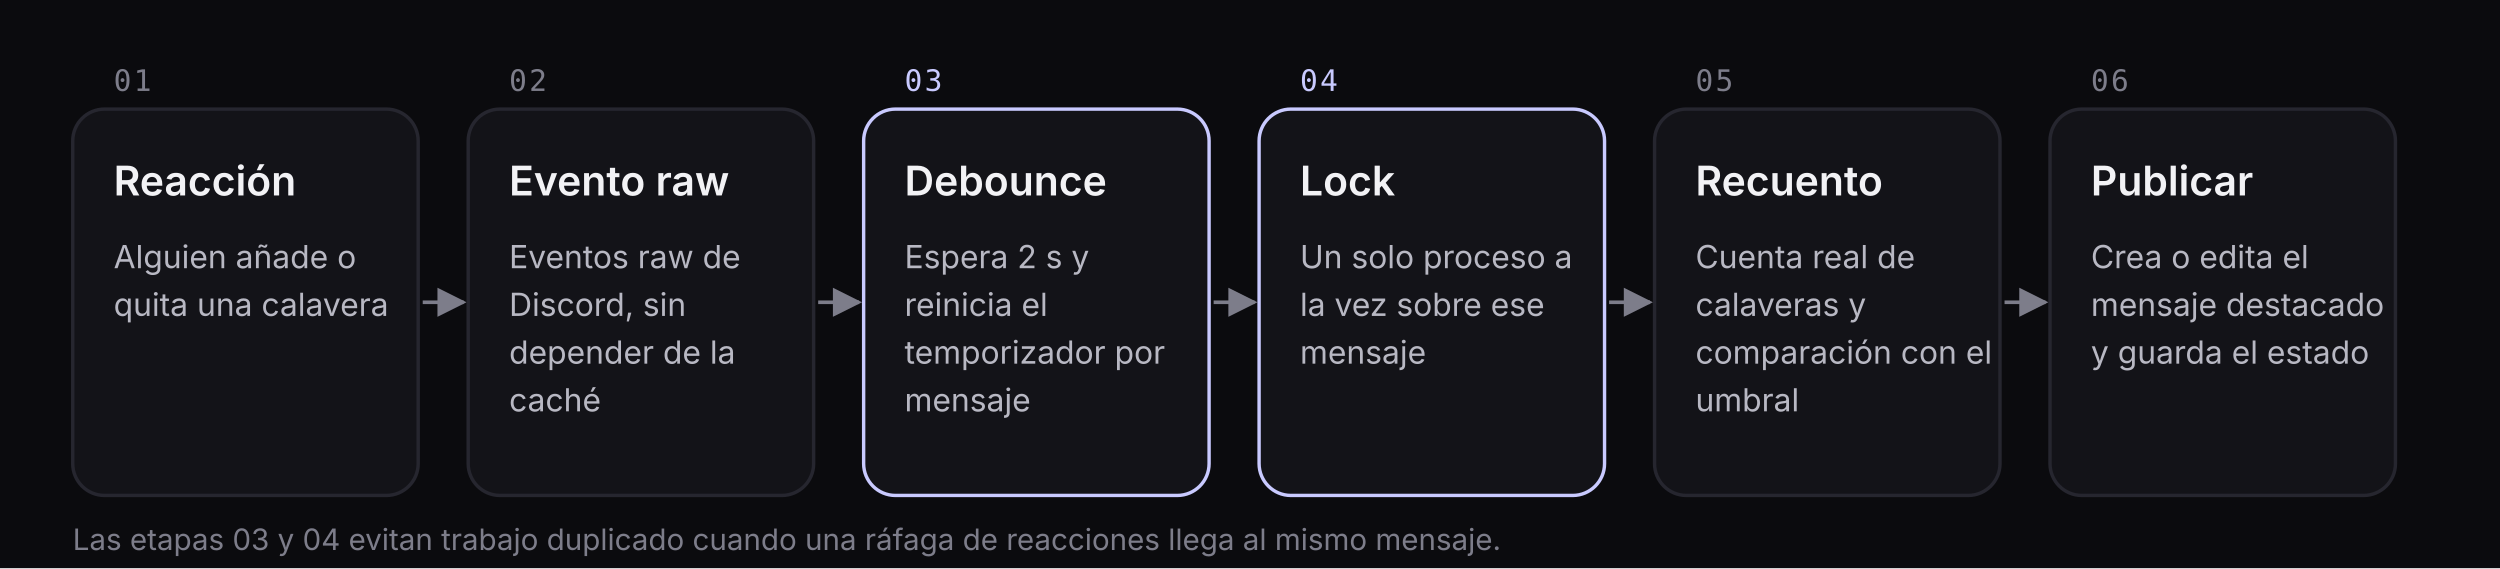
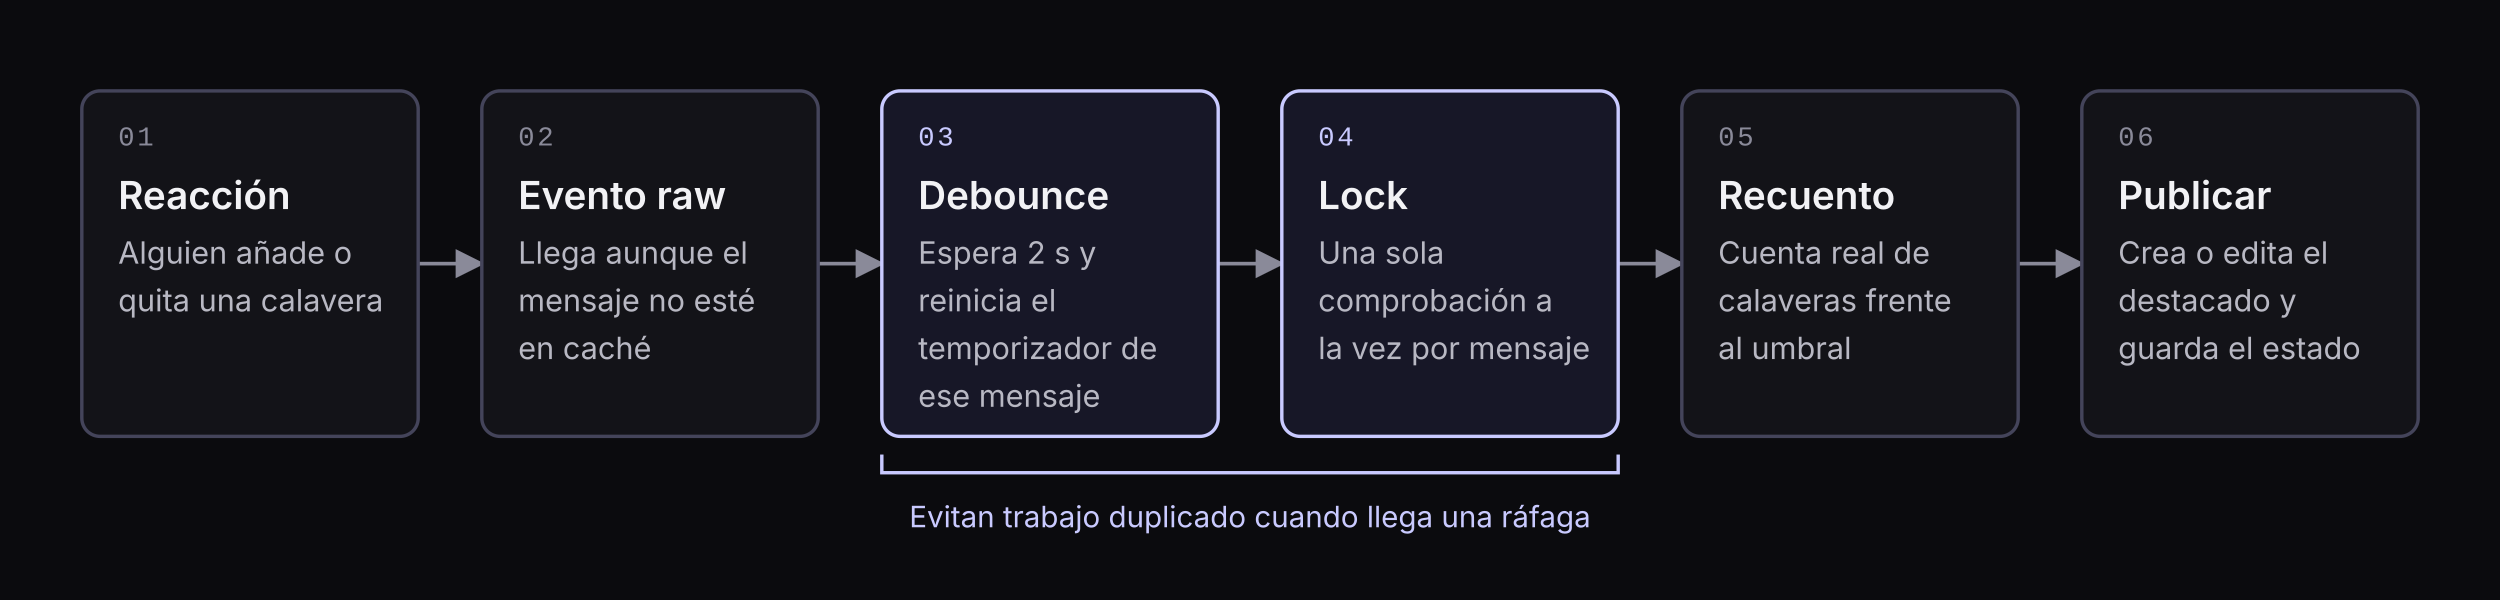
- <svg xmlns="http://www.w3.org/2000/svg" width="1100" height="250" viewBox="0 0 1100 250" role="img" aria-labelledby="t d">
-   <rect width="1100" height="250" fill="#0b0b0e" />
+ <svg xmlns="http://www.w3.org/2000/svg" width="1100" height="264" viewBox="0 0 1100 264" role="img" aria-labelledby="flujo-title flujo-desc">
  <defs>
-     <marker id="ah" viewBox="0 0 10 10" refX="9" refY="5" markerWidth="8" markerHeight="8" orient="auto-start-reverse">
-       <path d="M0 0 L10 5 L0 10 z" fill="#7d7d8a" />
+     <marker id="arrow" viewBox="0 0 10 10" refX="9" refY="5" markerWidth="8" markerHeight="8" orient="auto-start-reverse">
+       <path d="M0 0 L10 5 L0 10 z" fill="#8a8a99" />
+     </marker>
+     <marker id="arrow-acc" viewBox="0 0 10 10" refX="9" refY="5" markerWidth="8" markerHeight="8" orient="auto-start-reverse">
+       <path d="M0 0 L10 5 L0 10 z" fill="#c9caff" />
    </marker>
  </defs>
-   <rect x="32" y="48" width="152" height="170" rx="14" fill="#131318" stroke="#26262f" stroke-width="1.5" />
-   <text x="50" y="40" font-family="'JetBrains Mono','SF Mono',Consolas,monospace" font-size="13" font-weight="500" fill="#7d7d8a" text-anchor="start" letter-spacing="1">01</text>
-   <text x="50" y="86" font-family="Inter,'Segoe UI',Helvetica,Arial,sans-serif" font-size="18" font-weight="600" fill="#f2f2f5" text-anchor="start" letter-spacing="0">Reacción</text>
-   <text x="50" y="118" font-family="Inter,'Segoe UI',Helvetica,Arial,sans-serif" font-size="14" font-weight="400" fill="#b8b8c3" text-anchor="start" letter-spacing="0">Alguien añade o</text>
-   <text x="50" y="139" font-family="Inter,'Segoe UI',Helvetica,Arial,sans-serif" font-size="14" font-weight="400" fill="#b8b8c3" text-anchor="start" letter-spacing="0">quita una calavera</text>
-   <path d="M186 133 L204 133" stroke="#7d7d8a" stroke-width="1.6" fill="none" marker-end="url(#ah)" />
-   <rect x="206" y="48" width="152" height="170" rx="14" fill="#131318" stroke="#26262f" stroke-width="1.5" />
-   <text x="224" y="40" font-family="'JetBrains Mono','SF Mono',Consolas,monospace" font-size="13" font-weight="500" fill="#7d7d8a" text-anchor="start" letter-spacing="1">02</text>
-   <text x="224" y="86" font-family="Inter,'Segoe UI',Helvetica,Arial,sans-serif" font-size="18" font-weight="600" fill="#f2f2f5" text-anchor="start" letter-spacing="0">Evento raw</text>
-   <text x="224" y="118" font-family="Inter,'Segoe UI',Helvetica,Arial,sans-serif" font-size="14" font-weight="400" fill="#b8b8c3" text-anchor="start" letter-spacing="0">Eventos raw de</text>
-   <text x="224" y="139" font-family="Inter,'Segoe UI',Helvetica,Arial,sans-serif" font-size="14" font-weight="400" fill="#b8b8c3" text-anchor="start" letter-spacing="0">Discord, sin</text>
-   <text x="224" y="160" font-family="Inter,'Segoe UI',Helvetica,Arial,sans-serif" font-size="14" font-weight="400" fill="#b8b8c3" text-anchor="start" letter-spacing="0">depender de la</text>
-   <text x="224" y="181" font-family="Inter,'Segoe UI',Helvetica,Arial,sans-serif" font-size="14" font-weight="400" fill="#b8b8c3" text-anchor="start" letter-spacing="0">caché</text>
-   <path d="M360 133 L378 133" stroke="#7d7d8a" stroke-width="1.6" fill="none" marker-end="url(#ah)" />
-   <rect x="380" y="48" width="152" height="170" rx="14" fill="#131318" stroke="#c9caff" stroke-width="1.5" />
-   <text x="398" y="40" font-family="'JetBrains Mono','SF Mono',Consolas,monospace" font-size="13" font-weight="500" fill="#c9caff" text-anchor="start" letter-spacing="1">03</text>
-   <text x="398" y="86" font-family="Inter,'Segoe UI',Helvetica,Arial,sans-serif" font-size="18" font-weight="600" fill="#f2f2f5" text-anchor="start" letter-spacing="0">Debounce</text>
-   <text x="398" y="118" font-family="Inter,'Segoe UI',Helvetica,Arial,sans-serif" font-size="14" font-weight="400" fill="#b8b8c3" text-anchor="start" letter-spacing="0">Espera 2 s y</text>
-   <text x="398" y="139" font-family="Inter,'Segoe UI',Helvetica,Arial,sans-serif" font-size="14" font-weight="400" fill="#b8b8c3" text-anchor="start" letter-spacing="0">reinicia el</text>
-   <text x="398" y="160" font-family="Inter,'Segoe UI',Helvetica,Arial,sans-serif" font-size="14" font-weight="400" fill="#b8b8c3" text-anchor="start" letter-spacing="0">temporizador por</text>
-   <text x="398" y="181" font-family="Inter,'Segoe UI',Helvetica,Arial,sans-serif" font-size="14" font-weight="400" fill="#b8b8c3" text-anchor="start" letter-spacing="0">mensaje</text>
-   <path d="M534 133 L552 133" stroke="#7d7d8a" stroke-width="1.6" fill="none" marker-end="url(#ah)" />
-   <rect x="554" y="48" width="152" height="170" rx="14" fill="#131318" stroke="#c9caff" stroke-width="1.5" />
-   <text x="572" y="40" font-family="'JetBrains Mono','SF Mono',Consolas,monospace" font-size="13" font-weight="500" fill="#c9caff" text-anchor="start" letter-spacing="1">04</text>
-   <text x="572" y="86" font-family="Inter,'Segoe UI',Helvetica,Arial,sans-serif" font-size="18" font-weight="600" fill="#f2f2f5" text-anchor="start" letter-spacing="0">Lock</text>
-   <text x="572" y="118" font-family="Inter,'Segoe UI',Helvetica,Arial,sans-serif" font-size="14" font-weight="400" fill="#b8b8c3" text-anchor="start" letter-spacing="0">Un solo proceso a</text>
-   <text x="572" y="139" font-family="Inter,'Segoe UI',Helvetica,Arial,sans-serif" font-size="14" font-weight="400" fill="#b8b8c3" text-anchor="start" letter-spacing="0">la vez sobre ese</text>
-   <text x="572" y="160" font-family="Inter,'Segoe UI',Helvetica,Arial,sans-serif" font-size="14" font-weight="400" fill="#b8b8c3" text-anchor="start" letter-spacing="0">mensaje</text>
-   <path d="M708 133 L726 133" stroke="#7d7d8a" stroke-width="1.6" fill="none" marker-end="url(#ah)" />
-   <rect x="728" y="48" width="152" height="170" rx="14" fill="#131318" stroke="#26262f" stroke-width="1.5" />
-   <text x="746" y="40" font-family="'JetBrains Mono','SF Mono',Consolas,monospace" font-size="13" font-weight="500" fill="#7d7d8a" text-anchor="start" letter-spacing="1">05</text>
-   <text x="746" y="86" font-family="Inter,'Segoe UI',Helvetica,Arial,sans-serif" font-size="18" font-weight="600" fill="#f2f2f5" text-anchor="start" letter-spacing="0">Recuento</text>
-   <text x="746" y="118" font-family="Inter,'Segoe UI',Helvetica,Arial,sans-serif" font-size="14" font-weight="400" fill="#b8b8c3" text-anchor="start" letter-spacing="0">Cuenta real de</text>
-   <text x="746" y="139" font-family="Inter,'Segoe UI',Helvetica,Arial,sans-serif" font-size="14" font-weight="400" fill="#b8b8c3" text-anchor="start" letter-spacing="0">calaveras y</text>
-   <text x="746" y="160" font-family="Inter,'Segoe UI',Helvetica,Arial,sans-serif" font-size="14" font-weight="400" fill="#b8b8c3" text-anchor="start" letter-spacing="0">comparación con el</text>
-   <text x="746" y="181" font-family="Inter,'Segoe UI',Helvetica,Arial,sans-serif" font-size="14" font-weight="400" fill="#b8b8c3" text-anchor="start" letter-spacing="0">umbral</text>
-   <path d="M882 133 L900 133" stroke="#7d7d8a" stroke-width="1.6" fill="none" marker-end="url(#ah)" />
-   <rect x="902" y="48" width="152" height="170" rx="14" fill="#131318" stroke="#26262f" stroke-width="1.5" />
-   <text x="920" y="40" font-family="'JetBrains Mono','SF Mono',Consolas,monospace" font-size="13" font-weight="500" fill="#7d7d8a" text-anchor="start" letter-spacing="1">06</text>
-   <text x="920" y="86" font-family="Inter,'Segoe UI',Helvetica,Arial,sans-serif" font-size="18" font-weight="600" fill="#f2f2f5" text-anchor="start" letter-spacing="0">Publicar</text>
-   <text x="920" y="118" font-family="Inter,'Segoe UI',Helvetica,Arial,sans-serif" font-size="14" font-weight="400" fill="#b8b8c3" text-anchor="start" letter-spacing="0">Crea o edita el</text>
-   <text x="920" y="139" font-family="Inter,'Segoe UI',Helvetica,Arial,sans-serif" font-size="14" font-weight="400" fill="#b8b8c3" text-anchor="start" letter-spacing="0">mensaje destacado</text>
-   <text x="920" y="160" font-family="Inter,'Segoe UI',Helvetica,Arial,sans-serif" font-size="14" font-weight="400" fill="#b8b8c3" text-anchor="start" letter-spacing="0">y guarda el estado</text>
-   <text x="32" y="242" font-family="Inter,'Segoe UI',Helvetica,Arial,sans-serif" font-size="13" font-weight="400" fill="#7d7d8a" text-anchor="start" letter-spacing="0">Las etapas 03 y 04 evitan trabajo duplicado cuando una ráfaga de reacciones llega al mismo mensaje.</text>
+   <rect width="1100" height="264" fill="#0b0b0e" />
+   <path d="M388 200 V208 H712 V200" fill="none" stroke="#c9caff" stroke-width="1.5" />
+   <text x="550.0" y="232" font-family="Geist,Inter,'Segoe UI',Helvetica,Arial,sans-serif" font-size="13" font-weight="400" fill="#c9caff" text-anchor="middle" letter-spacing="0">Evitan trabajo duplicado cuando llega una ráfaga</text>
+   <path d="M184 116 H212" fill="none" stroke="#8a8a99" stroke-width="1.6" marker-end="url(#arrow)" />
+   <path d="M360 116 H388" fill="none" stroke="#8a8a99" stroke-width="1.6" marker-end="url(#arrow)" />
+   <path d="M536 116 H564" fill="none" stroke="#8a8a99" stroke-width="1.6" marker-end="url(#arrow)" />
+   <path d="M712 116 H740" fill="none" stroke="#8a8a99" stroke-width="1.6" marker-end="url(#arrow)" />
+   <path d="M888 116 H916" fill="none" stroke="#8a8a99" stroke-width="1.6" marker-end="url(#arrow)" />
+   <rect id="f0" x="36" y="40" width="148" height="152" rx="8" fill="#131318" stroke="#44445a" stroke-width="1.5" />
+   <text x="52" y="64" font-family="'Geist Mono','SF Mono',Consolas,'Liberation Mono',monospace" font-size="12" font-weight="500" fill="#8a8a99" text-anchor="start" letter-spacing="1.2" data-in="f0">01</text>
+   <text x="52" y="92" font-family="Geist,Inter,'Segoe UI',Helvetica,Arial,sans-serif" font-size="17" font-weight="600" fill="#f2f2f5" text-anchor="start" letter-spacing="0" data-in="f0">Reacción</text>
+   <text x="52" y="116" font-family="Geist,Inter,'Segoe UI',Helvetica,Arial,sans-serif" font-size="13.5" font-weight="400" fill="#b8b8c3" text-anchor="start" letter-spacing="0" data-in="f0">Alguien añade o</text>
+   <text x="52" y="137" font-family="Geist,Inter,'Segoe UI',Helvetica,Arial,sans-serif" font-size="13.5" font-weight="400" fill="#b8b8c3" text-anchor="start" letter-spacing="0" data-in="f0">quita una calavera</text>
+   <rect id="f1" x="212" y="40" width="148" height="152" rx="8" fill="#131318" stroke="#44445a" stroke-width="1.5" />
+   <text x="228" y="64" font-family="'Geist Mono','SF Mono',Consolas,'Liberation Mono',monospace" font-size="12" font-weight="500" fill="#8a8a99" text-anchor="start" letter-spacing="1.2" data-in="f1">02</text>
+   <text x="228" y="92" font-family="Geist,Inter,'Segoe UI',Helvetica,Arial,sans-serif" font-size="17" font-weight="600" fill="#f2f2f5" text-anchor="start" letter-spacing="0" data-in="f1">Evento raw</text>
+   <text x="228" y="116" font-family="Geist,Inter,'Segoe UI',Helvetica,Arial,sans-serif" font-size="13.5" font-weight="400" fill="#b8b8c3" text-anchor="start" letter-spacing="0" data-in="f1">Llega aunque el</text>
+   <text x="228" y="137" font-family="Geist,Inter,'Segoe UI',Helvetica,Arial,sans-serif" font-size="13.5" font-weight="400" fill="#b8b8c3" text-anchor="start" letter-spacing="0" data-in="f1">mensaje no esté</text>
+   <text x="228" y="158" font-family="Geist,Inter,'Segoe UI',Helvetica,Arial,sans-serif" font-size="13.5" font-weight="400" fill="#b8b8c3" text-anchor="start" letter-spacing="0" data-in="f1">en caché</text>
+   <rect id="f2" x="388" y="40" width="148" height="152" rx="8" fill="#171727" stroke="#c9caff" stroke-width="1.5" />
+   <text x="404" y="64" font-family="'Geist Mono','SF Mono',Consolas,'Liberation Mono',monospace" font-size="12" font-weight="500" fill="#c9caff" text-anchor="start" letter-spacing="1.2" data-in="f2">03</text>
+   <text x="404" y="92" font-family="Geist,Inter,'Segoe UI',Helvetica,Arial,sans-serif" font-size="17" font-weight="600" fill="#f2f2f5" text-anchor="start" letter-spacing="0" data-in="f2">Debounce</text>
+   <text x="404" y="116" font-family="Geist,Inter,'Segoe UI',Helvetica,Arial,sans-serif" font-size="13.5" font-weight="400" fill="#b8b8c3" text-anchor="start" letter-spacing="0" data-in="f2">Espera 2 s y</text>
+   <text x="404" y="137" font-family="Geist,Inter,'Segoe UI',Helvetica,Arial,sans-serif" font-size="13.5" font-weight="400" fill="#b8b8c3" text-anchor="start" letter-spacing="0" data-in="f2">reinicia el</text>
+   <text x="404" y="158" font-family="Geist,Inter,'Segoe UI',Helvetica,Arial,sans-serif" font-size="13.5" font-weight="400" fill="#b8b8c3" text-anchor="start" letter-spacing="0" data-in="f2">temporizador de</text>
+   <text x="404" y="179" font-family="Geist,Inter,'Segoe UI',Helvetica,Arial,sans-serif" font-size="13.5" font-weight="400" fill="#b8b8c3" text-anchor="start" letter-spacing="0" data-in="f2">ese mensaje</text>
+   <rect id="f3" x="564" y="40" width="148" height="152" rx="8" fill="#171727" stroke="#c9caff" stroke-width="1.5" />
+   <text x="580" y="64" font-family="'Geist Mono','SF Mono',Consolas,'Liberation Mono',monospace" font-size="12" font-weight="500" fill="#c9caff" text-anchor="start" letter-spacing="1.2" data-in="f3">04</text>
+   <text x="580" y="92" font-family="Geist,Inter,'Segoe UI',Helvetica,Arial,sans-serif" font-size="17" font-weight="600" fill="#f2f2f5" text-anchor="start" letter-spacing="0" data-in="f3">Lock</text>
+   <text x="580" y="116" font-family="Geist,Inter,'Segoe UI',Helvetica,Arial,sans-serif" font-size="13.5" font-weight="400" fill="#b8b8c3" text-anchor="start" letter-spacing="0" data-in="f3">Una sola</text>
+   <text x="580" y="137" font-family="Geist,Inter,'Segoe UI',Helvetica,Arial,sans-serif" font-size="13.5" font-weight="400" fill="#b8b8c3" text-anchor="start" letter-spacing="0" data-in="f3">comprobación a</text>
+   <text x="580" y="158" font-family="Geist,Inter,'Segoe UI',Helvetica,Arial,sans-serif" font-size="13.5" font-weight="400" fill="#b8b8c3" text-anchor="start" letter-spacing="0" data-in="f3">la vez por mensaje</text>
+   <rect id="f4" x="740" y="40" width="148" height="152" rx="8" fill="#131318" stroke="#44445a" stroke-width="1.5" />
+   <text x="756" y="64" font-family="'Geist Mono','SF Mono',Consolas,'Liberation Mono',monospace" font-size="12" font-weight="500" fill="#8a8a99" text-anchor="start" letter-spacing="1.2" data-in="f4">05</text>
+   <text x="756" y="92" font-family="Geist,Inter,'Segoe UI',Helvetica,Arial,sans-serif" font-size="17" font-weight="600" fill="#f2f2f5" text-anchor="start" letter-spacing="0" data-in="f4">Recuento</text>
+   <text x="756" y="116" font-family="Geist,Inter,'Segoe UI',Helvetica,Arial,sans-serif" font-size="13.5" font-weight="400" fill="#b8b8c3" text-anchor="start" letter-spacing="0" data-in="f4">Cuenta real de</text>
+   <text x="756" y="137" font-family="Geist,Inter,'Segoe UI',Helvetica,Arial,sans-serif" font-size="13.5" font-weight="400" fill="#b8b8c3" text-anchor="start" letter-spacing="0" data-in="f4">calaveras frente</text>
+   <text x="756" y="158" font-family="Geist,Inter,'Segoe UI',Helvetica,Arial,sans-serif" font-size="13.5" font-weight="400" fill="#b8b8c3" text-anchor="start" letter-spacing="0" data-in="f4">al umbral</text>
+   <rect id="f5" x="916" y="40" width="148" height="152" rx="8" fill="#131318" stroke="#44445a" stroke-width="1.5" />
+   <text x="932" y="64" font-family="'Geist Mono','SF Mono',Consolas,'Liberation Mono',monospace" font-size="12" font-weight="500" fill="#8a8a99" text-anchor="start" letter-spacing="1.2" data-in="f5">06</text>
+   <text x="932" y="92" font-family="Geist,Inter,'Segoe UI',Helvetica,Arial,sans-serif" font-size="17" font-weight="600" fill="#f2f2f5" text-anchor="start" letter-spacing="0" data-in="f5">Publicar</text>
+   <text x="932" y="116" font-family="Geist,Inter,'Segoe UI',Helvetica,Arial,sans-serif" font-size="13.5" font-weight="400" fill="#b8b8c3" text-anchor="start" letter-spacing="0" data-in="f5">Crea o edita el</text>
+   <text x="932" y="137" font-family="Geist,Inter,'Segoe UI',Helvetica,Arial,sans-serif" font-size="13.5" font-weight="400" fill="#b8b8c3" text-anchor="start" letter-spacing="0" data-in="f5">destacado y</text>
+   <text x="932" y="158" font-family="Geist,Inter,'Segoe UI',Helvetica,Arial,sans-serif" font-size="13.5" font-weight="400" fill="#b8b8c3" text-anchor="start" letter-spacing="0" data-in="f5">guarda el estado</text>
</svg>
